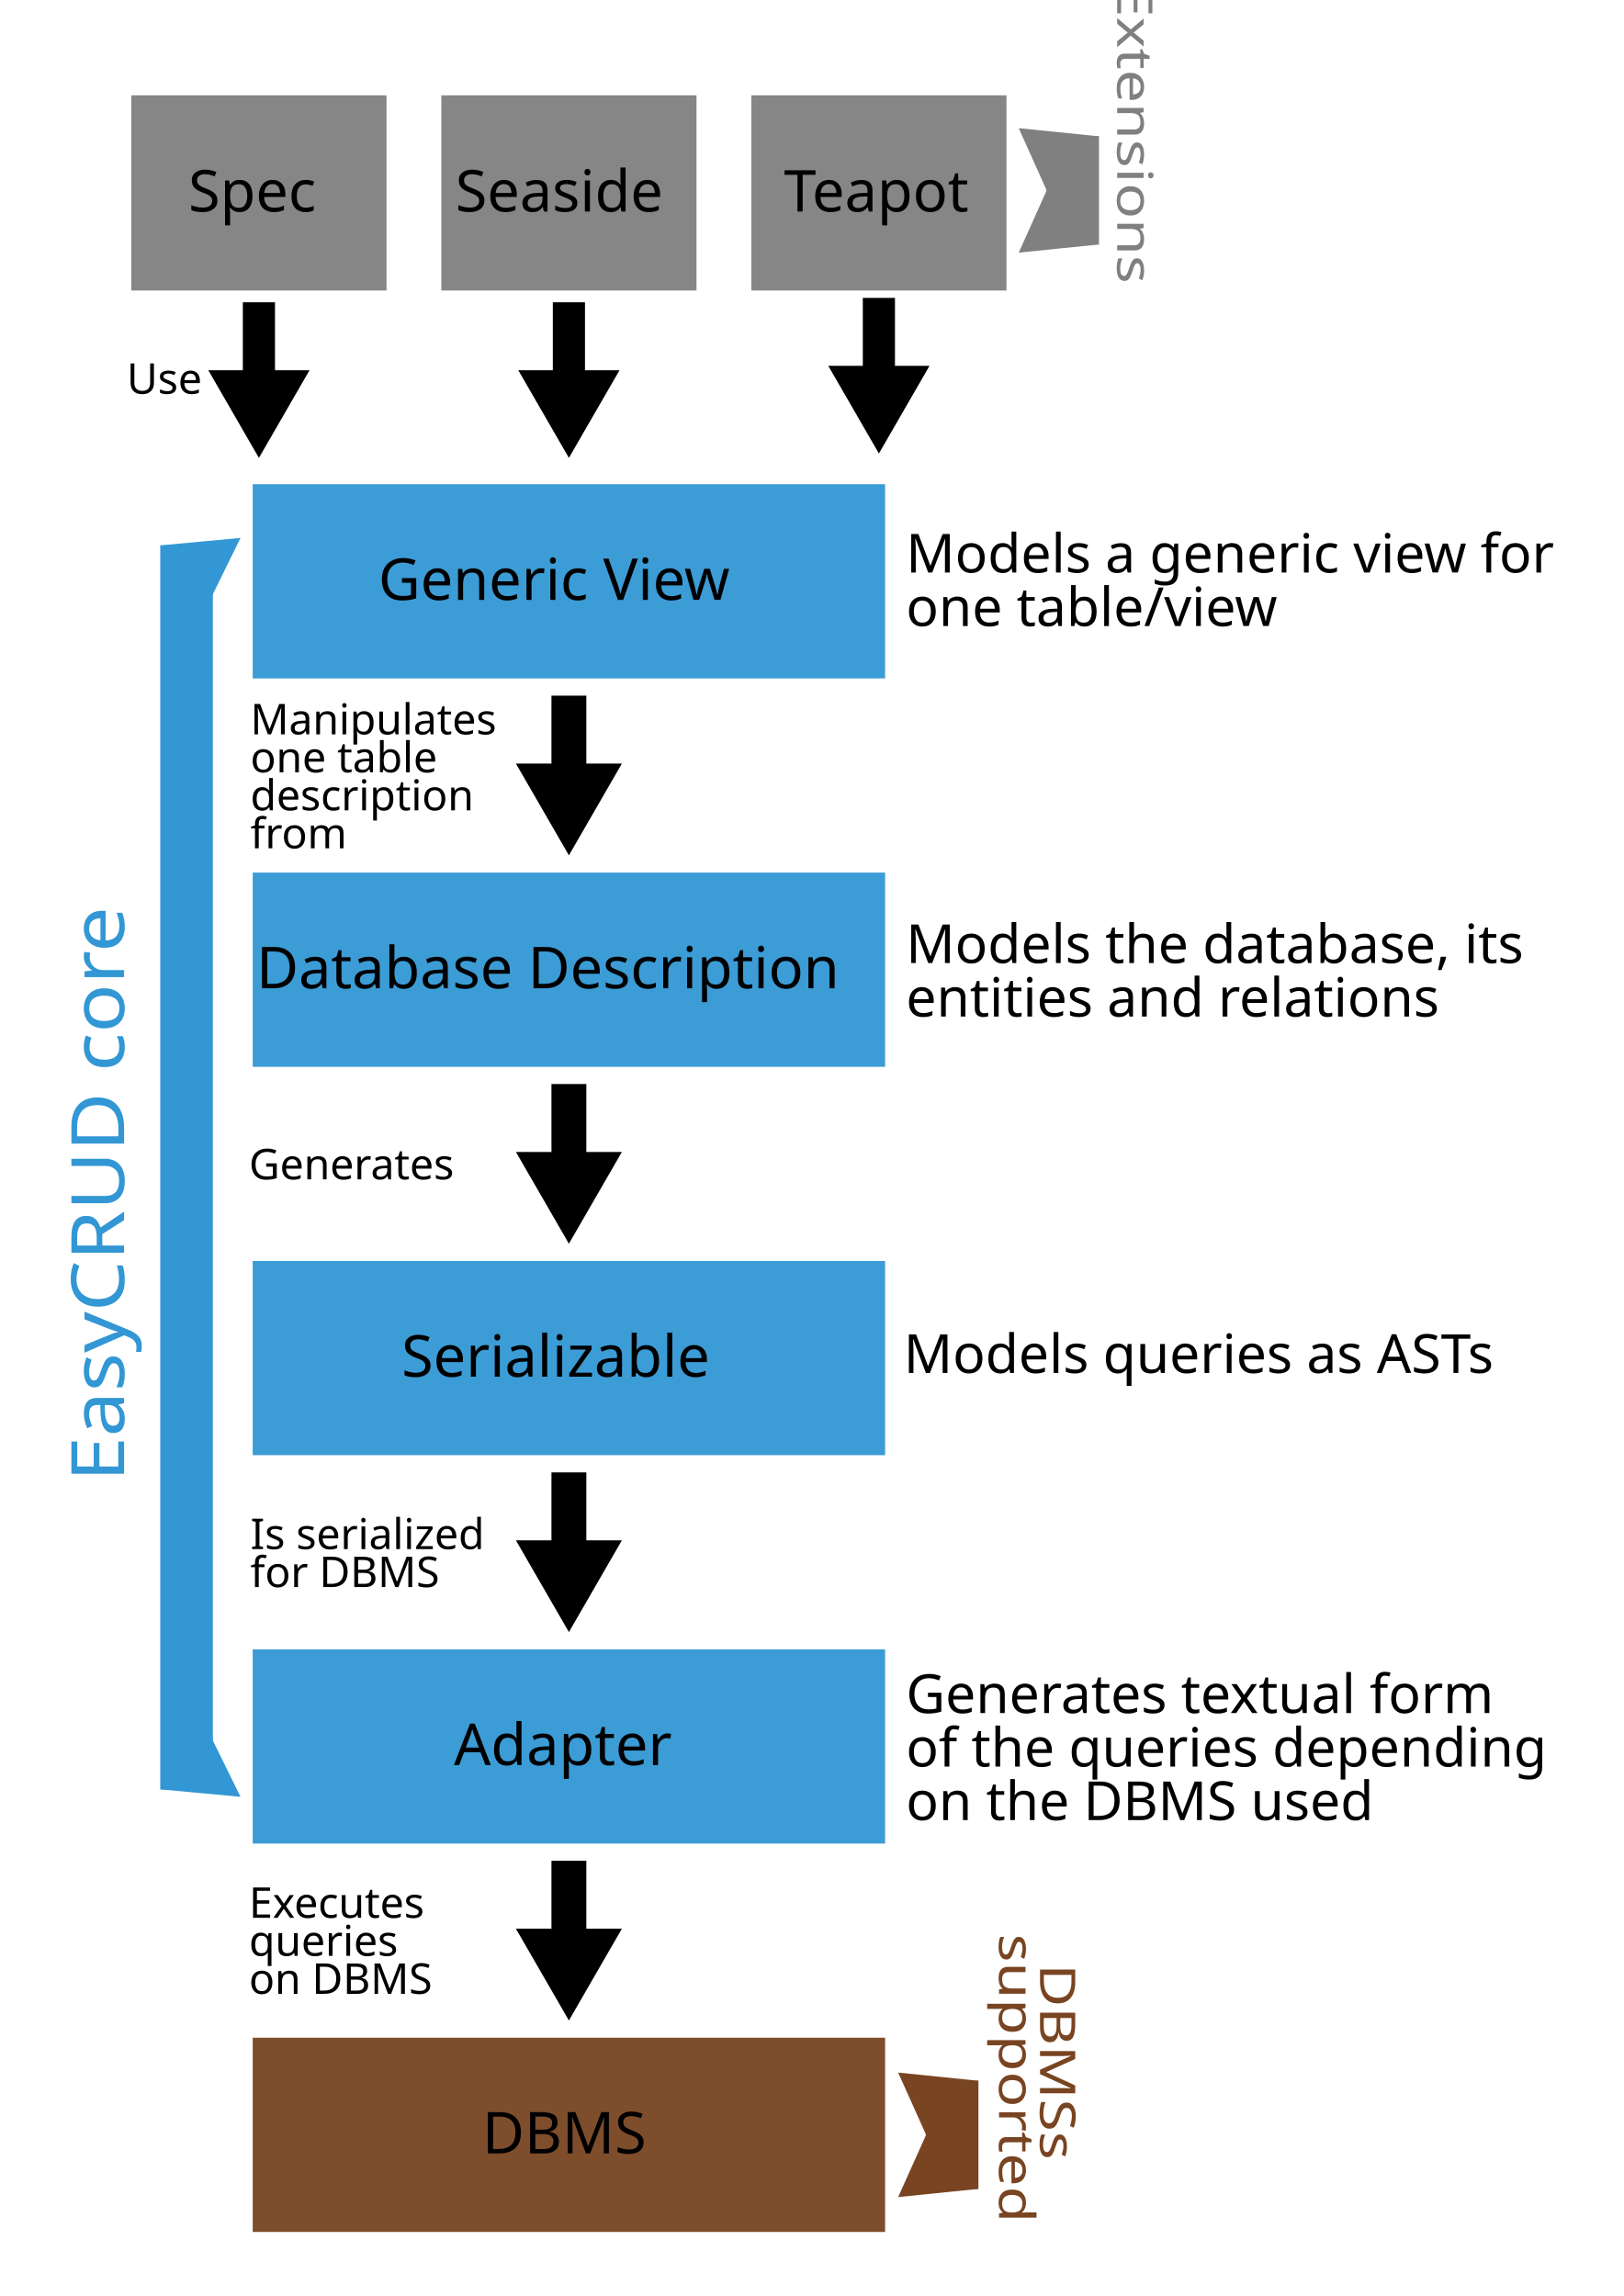
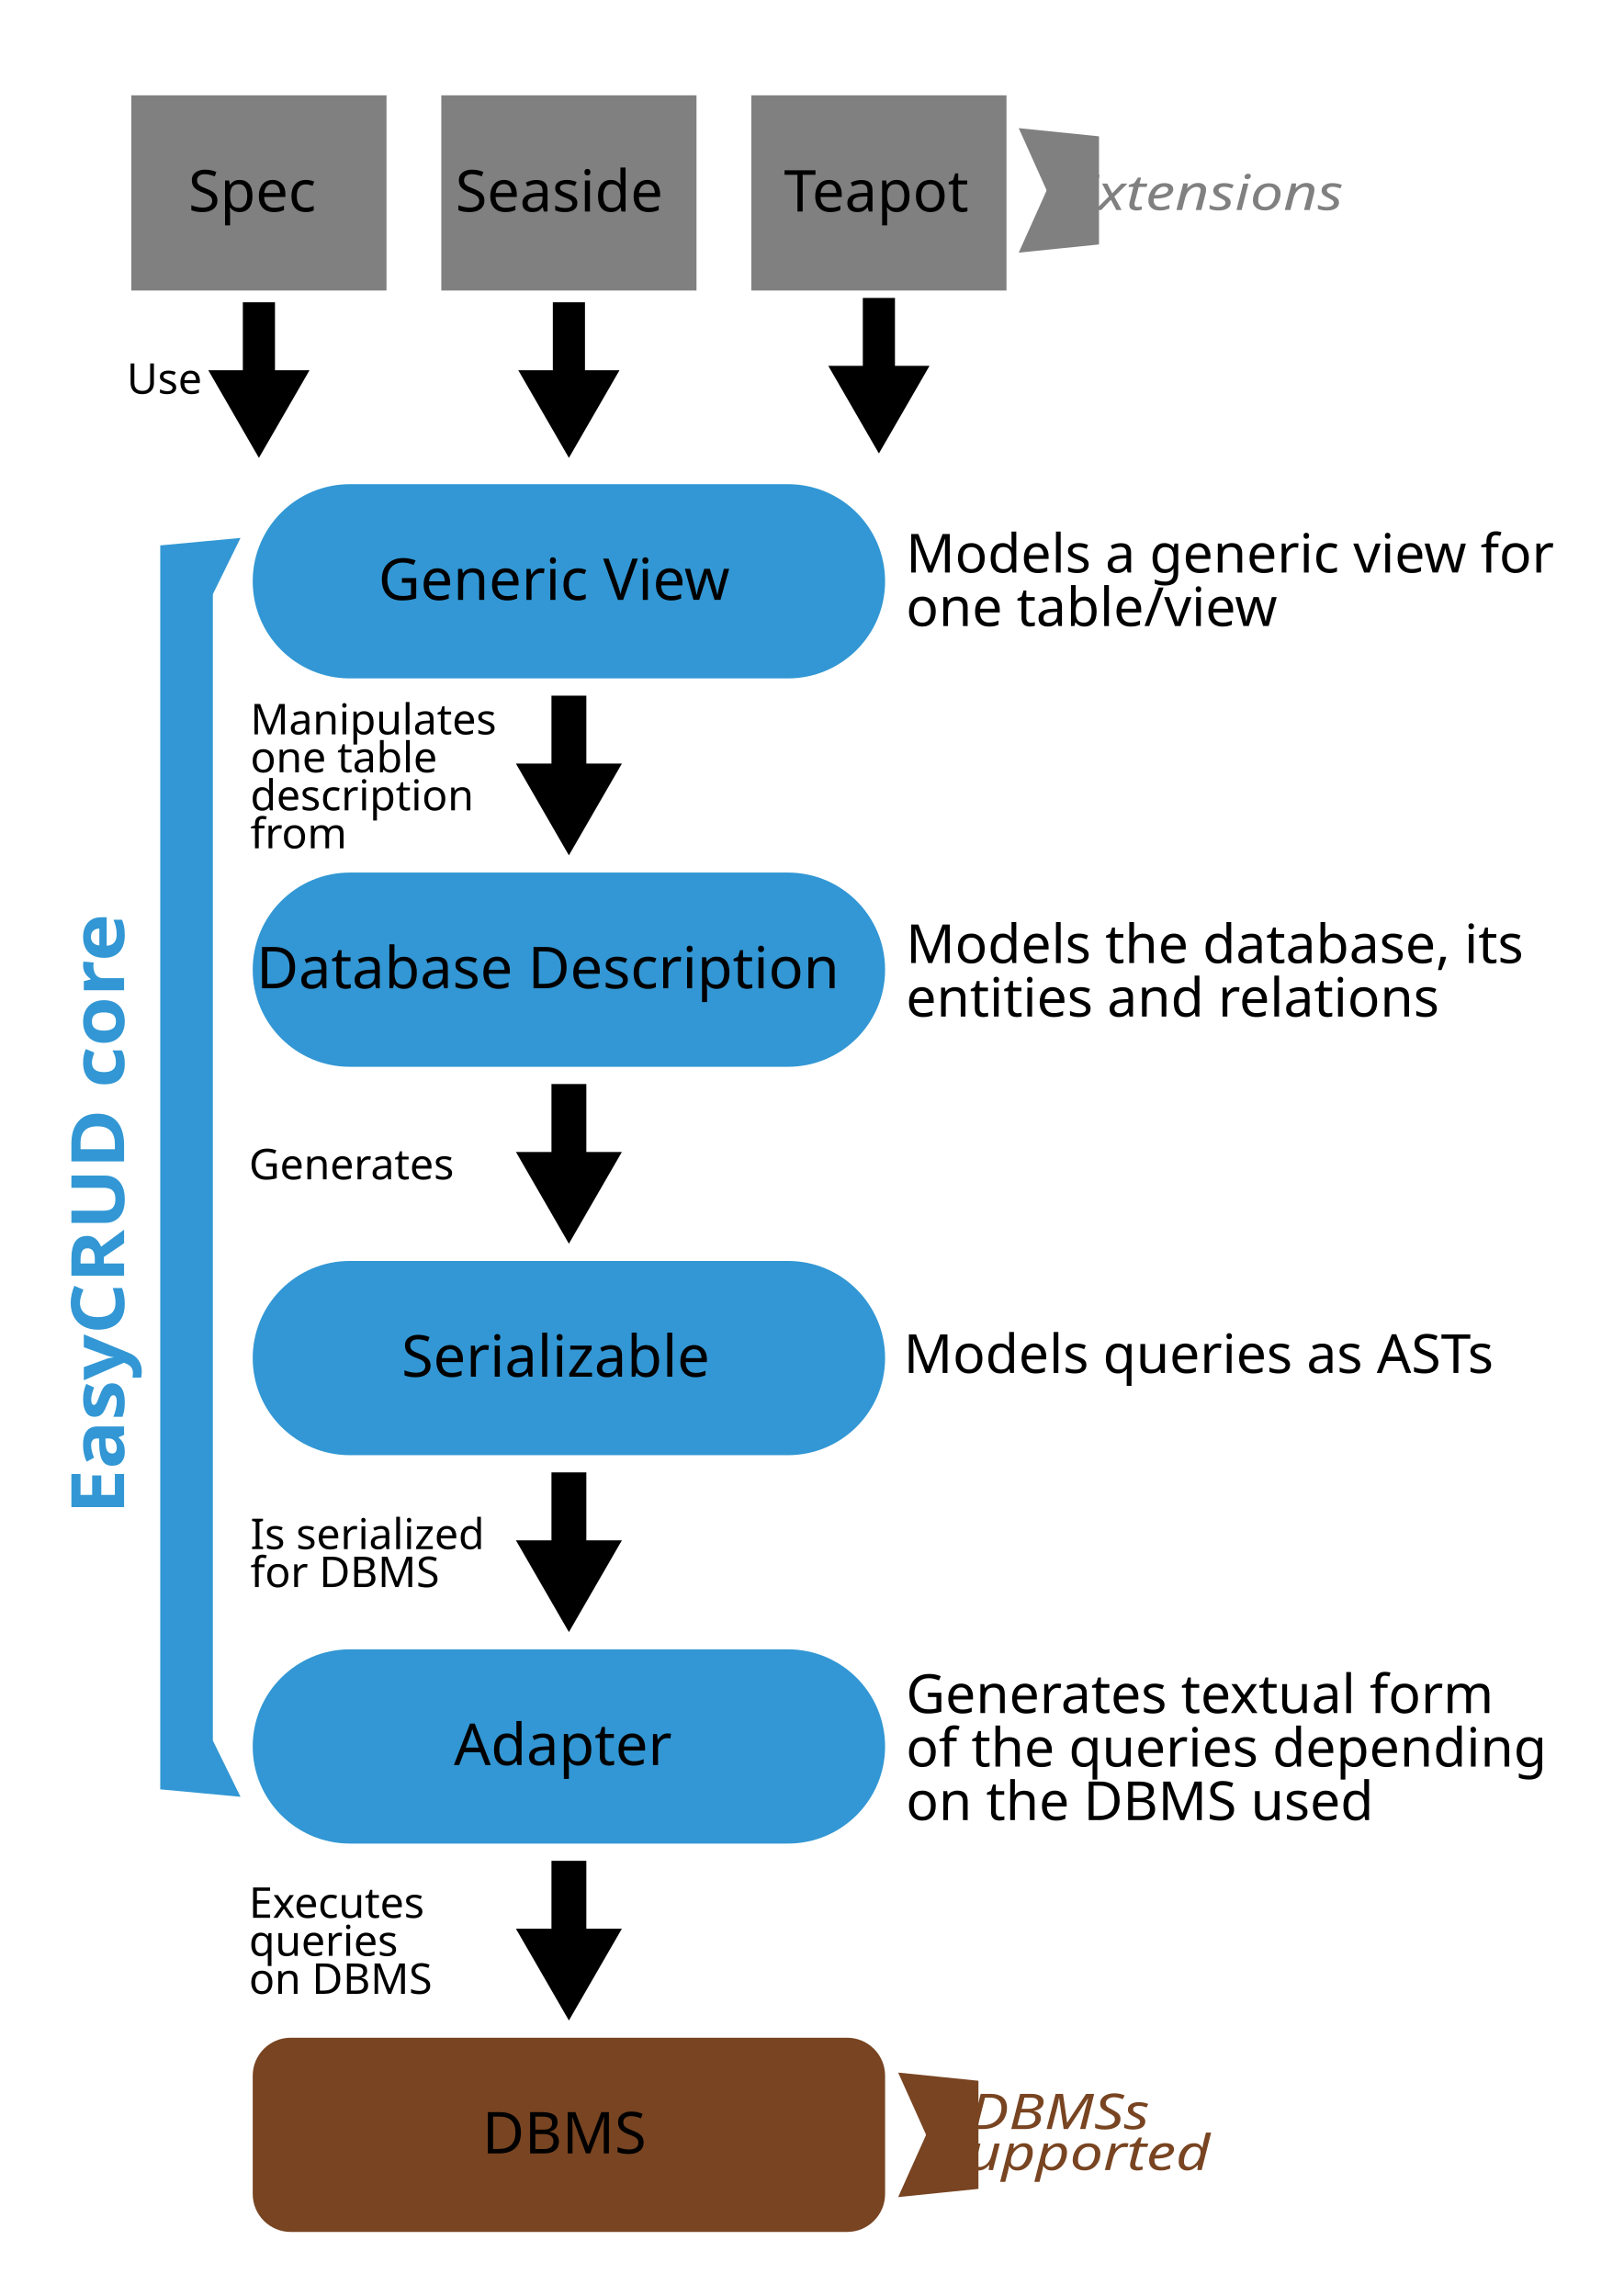
<svg xmlns="http://www.w3.org/2000/svg" width="297mm" height="420mm" viewBox="0 0 297 420" version="1.1" id="svg8">
  <defs id="defs2" />
  <g id="layer1" transform="translate(0,123)">
    <g id="g4517" transform="translate(-0.9500216)" style="stroke:none">
-       <rect y="249.753" x="47.17" height="35.53" width="115.661" id="rect4504" style="opacity:0.95;fill:#784421;fill-opacity:1;stroke:none;stroke-width:0.5;stroke-linejoin:miter;stroke-miterlimit:4;stroke-dasharray:none;stroke-dashoffset:0;stroke-opacity:0.996" />
+       <rect y="249.753" x="47.17" height="35.53" width="115.661" id="rect4504" style="opacity:1;fill:#784421;fill-opacity:1;stroke:none;stroke-width:0.5;stroke-linejoin:miter;stroke-miterlimit:4;stroke-dasharray:none;stroke-dashoffset:0;stroke-opacity:0.996" ry="6.949" />
      <text id="text4508" y="270.92" x="89.148" style="font-style:normal;font-weight:normal;font-size:10.583px;line-height:6.615px;font-family:Sans;letter-spacing:0px;word-spacing:0px;fill:#000000;fill-opacity:1;stroke:none;stroke-width:0.265px;stroke-linecap:butt;stroke-linejoin:miter;stroke-opacity:1" xml:space="preserve">
        <tspan style="stroke:none;stroke-width:0.265px" y="270.92" x="89.148" id="tspan4506">DBMS</tspan>
      </text>
    </g>
    <g id="g1136">
      <g style="fill:#784421;fill-opacity:1" transform="matrix(-1,0,0,1,190.7127,62.72587)" id="g1122">
-         <rect style="opacity:1;fill:#784421;fill-opacity:1;stroke:none;stroke-width:0.141;stroke-linejoin:miter;stroke-miterlimit:4;stroke-dasharray:none;stroke-dashoffset:0;stroke-opacity:0" id="rect1116" width="9.622" height="19.778" x="11.76" y="194.903" />
-         <path d="m 20.399,206.869 -4.319,-5.983 -4.319,-5.983 7.341,-0.749 7.341,-0.749 -3.022,6.732 z" id="path1118" style="opacity:1;fill:#784421;fill-opacity:1;stroke:none;stroke-width:0.647;stroke-linejoin:miter;stroke-miterlimit:4;stroke-dasharray:none;stroke-dashoffset:0;stroke-opacity:0" />
-         <path transform="scale(1,-1)" style="opacity:1;fill:#784421;fill-opacity:1;stroke:none;stroke-width:0.647;stroke-linejoin:miter;stroke-miterlimit:4;stroke-dasharray:none;stroke-dashoffset:0;stroke-opacity:0" id="path1120" d="m 20.399,-202.715 -4.319,-5.983 -4.319,-5.983 7.341,-0.749 7.341,-0.749 -3.022,6.732 z" />
+         <path style="opacity:1;fill:#784421;fill-opacity:1;stroke:none;stroke-width:0.532;stroke-linejoin:miter;stroke-miterlimit:4;stroke-dasharray:none;stroke-dashoffset:0;stroke-opacity:0" d="m 620.863,1432.936 11.422,25.443 7.707,17.17 v 0.848 l -7.707,17.17 -11.422,25.445 27.748,-2.832 27.746,-2.83 v -74.752 l -27.746,-2.832 z" transform="matrix(-0.2645833,0,0,0.2645833,190.7127,-185.7259)" id="rect1116" />
      </g>
-       <text transform="matrix(0,1.094681,-0.9135084,0,0,0)" id="text1140" y="-208.225" x="244.561" style="font-style:normal;font-weight:normal;font-size:10.583px;line-height:6.615px;font-family:Sans;letter-spacing:0px;word-spacing:0px;fill:#784421;fill-opacity:1;stroke:none;stroke-width:0.265px;stroke-linecap:butt;stroke-linejoin:miter;stroke-opacity:0.996" xml:space="preserve">
-         <tspan style="font-size:9.878px;line-height:8.202px;text-align:center;text-anchor:middle;fill:#784421;fill-opacity:1;stroke:none;stroke-width:0.265px;stroke-opacity:0.996" y="-208.225" x="244.561" id="tspan1146">DBMSs</tspan>
-         <tspan style="font-size:9.878px;line-height:8.202px;text-align:center;text-anchor:middle;fill:#784421;fill-opacity:1;stroke:none;stroke-width:0.265px;stroke-opacity:0.996" y="-200.022" x="244.561" id="tspan1150">supported</tspan>
+       <text transform="scale(1.094681,0.9135084)" id="text1140" y="291.693" x="189.384" style="font-style:normal;font-weight:normal;font-size:10.583px;line-height:6.615px;font-family:Sans;letter-spacing:0px;word-spacing:0px;fill:#784421;fill-opacity:1;stroke:none;stroke-width:0.265px;stroke-linecap:butt;stroke-linejoin:miter;stroke-opacity:0.996" xml:space="preserve">
+         <tspan style="font-style:italic;font-variant:normal;font-weight:normal;font-stretch:normal;font-size:9.878px;line-height:8.202px;font-family:Sans;-inkscape-font-specification:'Sans Italic';text-align:center;text-anchor:middle;fill:#784421;fill-opacity:1;stroke:none;stroke-width:0.265px;stroke-opacity:0.996" y="291.693" x="189.384" id="tspan1146">DBMSs</tspan>
+         <tspan style="font-style:italic;font-variant:normal;font-weight:normal;font-stretch:normal;font-size:9.878px;line-height:8.202px;font-family:Sans;-inkscape-font-specification:'Sans Italic';text-align:center;text-anchor:middle;fill:#784421;fill-opacity:1;stroke:none;stroke-width:0.265px;stroke-opacity:0.996" y="299.895" x="189.384" id="tspan1150">supported</tspan>
      </text>
    </g>
    <g id="g1093">
      <g id="g951">
        <g id="g4619" style="fill:#000000" transform="translate(-44.45002,-0.2502391)">
-           <rect y="217.888" x="145.56" height="20.847" width="5.88" id="rect4616" style="opacity:1;fill:#000000;fill-opacity:1;stroke:#000000;stroke-width:0.5;stroke-linejoin:miter;stroke-miterlimit:4;stroke-dasharray:none;stroke-dashoffset:0;stroke-opacity:0.996" />
-           <path style="opacity:1;fill:#000000;fill-opacity:1;stroke:#000000;stroke-width:0.5;stroke-linejoin:miter;stroke-miterlimit:4;stroke-dasharray:none;stroke-dashoffset:0;stroke-opacity:0.996" id="path4621" d="m 148.5,246.352 -4.629,-8.018 -4.629,-8.018 9.258,0 9.258,0 -4.629,8.018 z" />
+           <path style="opacity:1;fill:#000000;fill-opacity:1;stroke:#000000;stroke-width:1.89;stroke-linejoin:miter;stroke-miterlimit:4;stroke-dasharray:none;stroke-dashoffset:0;stroke-opacity:0.996" d="m 382.148,1287.451 v 46.971 h -23.881 l 17.496,30.305 17.496,30.305 17.496,-30.305 17.496,-30.305 h -23.881 v -46.971 z" transform="matrix(0.2645833,0,0,0.2645833,44.45002,-122.7498)" id="rect4616" />
        </g>
        <text id="text4695" y="227.818" x="45.541" style="font-style:normal;font-weight:normal;font-size:10.583px;line-height:6.615px;font-family:Sans;letter-spacing:0px;word-spacing:0px;fill:#000000;fill-opacity:1;stroke:none;stroke-width:0.265px;stroke-linecap:butt;stroke-linejoin:miter;stroke-opacity:1" xml:space="preserve">
          <tspan style="font-size:7.761px;line-height:5.821px;stroke-width:0.265px" y="227.818" x="45.541" id="tspan4689">Executes</tspan>
          <tspan id="tspan4691" style="font-size:7.761px;line-height:5.821px;stroke-width:0.265px" y="234.769" x="45.541">queries</tspan>
          <tspan id="tspan4693" style="font-size:7.761px;line-height:5.821px;stroke-width:0.265px" y="241.72" x="45.541">on DBMS</tspan>
        </text>
        <g style="stroke:none" id="g4525" transform="translate(-0.9500216,-71.04555)">
-           <rect style="opacity:0.95;fill:#3297d4;fill-opacity:1;stroke:none;stroke-width:0.5;stroke-linejoin:miter;stroke-miterlimit:4;stroke-dasharray:none;stroke-dashoffset:0;stroke-opacity:0.996" id="rect4523" width="115.661" height="35.53" x="47.17" y="249.753" />
+           <rect style="opacity:1;fill:#3297d4;fill-opacity:1;stroke:none;stroke-width:0.5;stroke-linejoin:miter;stroke-miterlimit:4;stroke-dasharray:none;stroke-dashoffset:0;stroke-opacity:0.996" id="rect4523" width="115.661" height="35.53" x="47.17" y="249.753" ry="17.765" />
          <text xml:space="preserve" style="font-style:normal;font-weight:normal;font-size:10.583px;line-height:6.615px;font-family:Sans;letter-spacing:0px;word-spacing:0px;fill:#000000;fill-opacity:1;stroke:none;stroke-width:0.265px;stroke-linecap:butt;stroke-linejoin:miter;stroke-opacity:1" x="83.963" y="270.92" id="text4521">
            <tspan id="tspan4519" x="83.963" y="270.92" style="stroke:none;stroke-width:0.265px">Adapter</tspan>
          </text>
        </g>
        <text xml:space="preserve" style="font-style:normal;font-weight:normal;font-size:10.583px;line-height:6.615px;font-family:Sans;letter-spacing:0px;word-spacing:0px;fill:#000000;fill-opacity:1;stroke:none;stroke-width:0.265px;stroke-linecap:butt;stroke-linejoin:miter;stroke-opacity:1" x="165.707" y="190.365" id="text893">
          <tspan x="165.707" y="190.365" style="font-size:9.878px;line-height:9.79px;stroke-width:0.265px" id="tspan899">Generates textual form</tspan>
          <tspan x="165.707" y="200.155" style="font-size:9.878px;line-height:9.79px;stroke-width:0.265px" id="tspan903">of the queries depending</tspan>
          <tspan x="165.707" y="209.944" style="font-size:9.878px;line-height:9.79px;stroke-width:0.265px" id="tspan905">on the DBMS used</tspan>
        </text>
      </g>
      <g id="g965">
        <g style="fill:#000000" id="g4634" transform="translate(-44.45002,-71.29578)">
-           <rect style="opacity:1;fill:#000000;fill-opacity:1;stroke:#000000;stroke-width:0.5;stroke-linejoin:miter;stroke-miterlimit:4;stroke-dasharray:none;stroke-dashoffset:0;stroke-opacity:0.996" id="rect4630" width="5.88" height="20.847" x="145.56" y="217.888" />
-           <path d="m 148.5,246.352 -4.629,-8.018 -4.629,-8.018 9.258,0 9.258,0 -4.629,8.018 z" id="path4632" style="opacity:1;fill:#000000;fill-opacity:1;stroke:#000000;stroke-width:0.5;stroke-linejoin:miter;stroke-miterlimit:4;stroke-dasharray:none;stroke-dashoffset:0;stroke-opacity:0.996" />
+           <path style="opacity:1;fill:#000000;fill-opacity:1;stroke:#000000;stroke-width:1.89;stroke-linejoin:miter;stroke-miterlimit:4;stroke-dasharray:none;stroke-dashoffset:0;stroke-opacity:0.996" d="m 382.148,1018.932 v 46.973 h -23.881 l 17.496,30.305 17.496,30.305 17.496,-30.305 17.496,-30.305 h -23.881 v -46.973 z" transform="matrix(0.2645833,0,0,0.2645833,44.45002,-51.70422)" id="rect4630" />
        </g>
        <text xml:space="preserve" style="font-style:normal;font-weight:normal;font-size:10.583px;line-height:6.615px;font-family:Sans;letter-spacing:0px;word-spacing:0px;fill:#000000;fill-opacity:1;stroke:none;stroke-width:0.265px;stroke-linecap:butt;stroke-linejoin:miter;stroke-opacity:1" x="45.792" y="160.368" id="text4679">
          <tspan x="45.792" y="160.368" style="font-size:7.761px;line-height:5.821px;stroke-width:0.265px" id="tspan4683">Is serialized</tspan>
          <tspan x="45.792" y="167.318" style="font-size:7.761px;line-height:5.821px;stroke-width:0.265px" id="tspan4718">for DBMS</tspan>
        </text>
        <g style="stroke:none" transform="translate(-0.9500216,-142.0911)" id="g4533">
-           <rect y="249.753" x="47.17" height="35.53" width="115.661" id="rect4531" style="opacity:0.95;fill:#3297d4;fill-opacity:1;stroke:none;stroke-width:0.5;stroke-linejoin:miter;stroke-miterlimit:4;stroke-dasharray:none;stroke-dashoffset:0;stroke-opacity:0.996" />
+           <rect y="249.753" x="47.17" height="35.53" width="115.661" id="rect4531" style="opacity:1;fill:#3297d4;fill-opacity:1;stroke:none;stroke-width:0.5;stroke-linejoin:miter;stroke-miterlimit:4;stroke-dasharray:none;stroke-dashoffset:0;stroke-opacity:0.996" ry="17.765" />
          <text id="text4529" y="270.92" x="74.382" style="font-style:normal;font-weight:normal;font-size:10.583px;line-height:6.615px;font-family:Sans;letter-spacing:0px;word-spacing:0px;fill:#000000;fill-opacity:1;stroke:none;stroke-width:0.265px;stroke-linecap:butt;stroke-linejoin:miter;stroke-opacity:1" xml:space="preserve">
            <tspan style="stroke:none;stroke-width:0.265px" y="270.92" x="74.382" id="tspan4527">Serializable</tspan>
          </text>
        </g>
        <text id="text913" y="128.152" x="165.283" style="font-style:normal;font-weight:normal;font-size:10.583px;line-height:6.615px;font-family:Sans;letter-spacing:0px;word-spacing:0px;fill:#000000;fill-opacity:1;stroke:none;stroke-width:0.265px;stroke-linecap:butt;stroke-linejoin:miter;stroke-opacity:1" xml:space="preserve">
          <tspan id="tspan911" style="font-size:9.878px;line-height:9.79px;stroke-width:0.265px" y="128.152" x="165.283">Models queries as ASTs</tspan>
        </text>
      </g>
      <g id="g979">
        <g transform="translate(-44.45002,-142.3413)" id="g4640" style="fill:#000000">
-           <rect y="217.888" x="145.56" height="20.847" width="5.88" id="rect4636" style="opacity:1;fill:#000000;fill-opacity:1;stroke:#000000;stroke-width:0.5;stroke-linejoin:miter;stroke-miterlimit:4;stroke-dasharray:none;stroke-dashoffset:0;stroke-opacity:0.996" />
-           <path style="opacity:1;fill:#000000;fill-opacity:1;stroke:#000000;stroke-width:0.5;stroke-linejoin:miter;stroke-miterlimit:4;stroke-dasharray:none;stroke-dashoffset:0;stroke-opacity:0.996" id="path4638" d="m 148.5,246.352 -4.629,-8.018 -4.629,-8.018 9.258,0 9.258,0 -4.629,8.018 z" />
+           <path style="opacity:1;fill:#000000;fill-opacity:1;stroke:#000000;stroke-width:1.89;stroke-linejoin:miter;stroke-miterlimit:4;stroke-dasharray:none;stroke-dashoffset:0;stroke-opacity:0.996" d="m 382.148,750.414 v 46.971 h -23.881 l 17.496,30.305 17.496,30.305 17.496,-30.305 17.496,-30.305 h -23.881 v -46.971 z" transform="matrix(0.2645833,0,0,0.2645833,44.45002,19.34134)" id="rect4636" />
        </g>
        <text id="text4724" y="92.729" x="45.534" style="font-style:normal;font-weight:normal;font-size:10.583px;line-height:6.615px;font-family:Sans;letter-spacing:0px;word-spacing:0px;fill:#000000;fill-opacity:1;stroke:none;stroke-width:0.265px;stroke-linecap:butt;stroke-linejoin:miter;stroke-opacity:1" xml:space="preserve">
          <tspan id="tspan4722" style="font-size:7.761px;line-height:5.821px;stroke-width:0.265px" y="92.729" x="45.534">Generates</tspan>
        </text>
        <g style="stroke:none" id="g4541" transform="translate(-0.7648566,-213.5146)">
-           <rect style="opacity:0.95;fill:#3297d4;fill-opacity:1;stroke:none;stroke-width:0.5;stroke-linejoin:miter;stroke-miterlimit:4;stroke-dasharray:none;stroke-dashoffset:0;stroke-opacity:0.996" id="rect4539" width="115.661" height="35.53" x="46.984" y="250.131" />
+           <rect style="opacity:1;fill:#3297d4;fill-opacity:1;stroke:none;stroke-width:0.5;stroke-linejoin:miter;stroke-miterlimit:4;stroke-dasharray:none;stroke-dashoffset:0;stroke-opacity:0.996" id="rect4539" width="115.661" height="35.53" x="46.984" y="250.131" ry="17.765" />
          <text xml:space="preserve" style="font-style:normal;font-weight:normal;font-size:10.583px;line-height:6.615px;font-family:Sans;letter-spacing:0px;word-spacing:0px;fill:#000000;fill-opacity:1;stroke:none;stroke-width:0.265px;stroke-linecap:butt;stroke-linejoin:miter;stroke-opacity:1" x="47.658" y="271.298" id="text4537">
            <tspan id="tspan4535" x="47.658" y="271.298" style="stroke:none;stroke-width:0.265px">Database Description</tspan>
          </text>
        </g>
        <text xml:space="preserve" style="font-style:normal;font-weight:normal;font-size:10.583px;line-height:6.615px;font-family:Sans;letter-spacing:0px;word-spacing:0px;fill:#000000;fill-opacity:1;stroke:none;stroke-width:0.265px;stroke-linecap:butt;stroke-linejoin:miter;stroke-opacity:1" x="165.707" y="53.169" id="text922">
          <tspan x="165.707" y="53.169" style="font-size:9.878px;line-height:9.79px;stroke-width:0.265px" id="tspan920">Models the database, its</tspan>
          <tspan x="165.707" y="62.958" style="font-size:9.878px;line-height:9.79px;stroke-width:0.265px" id="tspan924">entities and relations</tspan>
        </text>
      </g>
      <g id="g996">
        <g style="fill:#000000" id="g4646" transform="translate(-44.45002,-213.3869)">
-           <rect style="opacity:1;fill:#000000;fill-opacity:1;stroke:#000000;stroke-width:0.5;stroke-linejoin:miter;stroke-miterlimit:4;stroke-dasharray:none;stroke-dashoffset:0;stroke-opacity:0.996" id="rect4642" width="5.88" height="20.847" x="145.56" y="217.888" />
-           <path d="m 148.5,246.352 -4.629,-8.018 -4.629,-8.018 9.258,0 9.258,0 -4.629,8.018 z" id="path4644" style="opacity:1;fill:#000000;fill-opacity:1;stroke:#000000;stroke-width:0.5;stroke-linejoin:miter;stroke-miterlimit:4;stroke-dasharray:none;stroke-dashoffset:0;stroke-opacity:0.996" />
+           <path style="opacity:1;fill:#000000;fill-opacity:1;stroke:#000000;stroke-width:1.89;stroke-linejoin:miter;stroke-miterlimit:4;stroke-dasharray:none;stroke-dashoffset:0;stroke-opacity:0.996" d="m 382.148,481.895 v 46.973 h -23.881 l 17.496,30.305 17.496,30.305 17.496,-30.305 17.496,-30.305 h -23.881 v -46.973 z" transform="matrix(0.2645833,0,0,0.2645833,44.45002,90.38688)" id="rect4642" />
        </g>
        <text xml:space="preserve" style="font-style:normal;font-weight:normal;font-size:10.583px;line-height:6.615px;font-family:Sans;letter-spacing:0px;word-spacing:0px;fill:#000000;fill-opacity:1;stroke:none;stroke-width:0.265px;stroke-linecap:butt;stroke-linejoin:miter;stroke-opacity:1" x="45.792" y="11.326" id="text4730">
          <tspan x="45.792" y="11.326" style="font-size:7.761px;line-height:5.821px;stroke-width:0.265px" id="tspan4728">Manipulates</tspan>
          <tspan x="45.792" y="18.276" style="font-size:7.761px;line-height:5.821px;stroke-width:0.265px" id="tspan4732">one table</tspan>
          <tspan x="45.792" y="25.227" style="font-size:7.761px;line-height:5.821px;stroke-width:0.265px" id="tspan4734">description</tspan>
          <tspan x="45.792" y="32.178" style="font-size:7.761px;line-height:5.821px;stroke-width:0.265px" id="tspan4736">from</tspan>
        </text>
        <g style="stroke:none" transform="translate(-0.7648566,-284.5602)" id="g4557">
-           <rect y="250.131" x="46.984" height="35.53" width="115.661" id="rect4555" style="opacity:0.95;fill:#3297d4;fill-opacity:1;stroke:none;stroke-width:0.5;stroke-linejoin:miter;stroke-miterlimit:4;stroke-dasharray:none;stroke-dashoffset:0;stroke-opacity:0.996" />
+           <rect y="250.131" x="46.984" height="35.53" width="115.661" id="rect4555" style="opacity:1;fill:#3297d4;fill-opacity:1;stroke:none;stroke-width:0.5;stroke-linejoin:miter;stroke-miterlimit:4;stroke-dasharray:none;stroke-dashoffset:0;stroke-opacity:0.996" ry="17.765" />
          <text id="text4553" y="271.298" x="69.964" style="font-style:normal;font-weight:normal;font-size:10.583px;line-height:6.615px;font-family:Sans;letter-spacing:0px;word-spacing:0px;fill:#000000;fill-opacity:1;stroke:none;stroke-width:0.265px;stroke-linecap:butt;stroke-linejoin:miter;stroke-opacity:1" xml:space="preserve">
            <tspan style="stroke:none;stroke-width:0.265px" y="271.298" x="69.964" id="tspan4551">Generic View</tspan>
          </text>
        </g>
        <text id="text930" y="-18.265" x="165.707" style="font-style:normal;font-weight:normal;font-size:10.583px;line-height:6.615px;font-family:Sans;letter-spacing:0px;word-spacing:0px;fill:#000000;fill-opacity:1;stroke:none;stroke-width:0.265px;stroke-linecap:butt;stroke-linejoin:miter;stroke-opacity:1" xml:space="preserve">
          <tspan id="tspan928" style="font-size:9.878px;line-height:9.79px;stroke-width:0.265px" y="-18.265" x="165.707">Models a generic view for</tspan>
          <tspan style="font-size:9.878px;line-height:9.79px;stroke-width:0.265px" y="-8.475" x="165.707" id="tspan934">one table/view</tspan>
        </text>
      </g>
    </g>
    <g id="g1098" transform="matrix(1,0,0,0.9135084,17.54846,8.206182)">
      <g id="g1114">
-         <rect style="opacity:1;fill:#3297d4;fill-opacity:1;stroke:none;stroke-width:0.5;stroke-linejoin:miter;stroke-miterlimit:4;stroke-dasharray:none;stroke-dashoffset:0;stroke-opacity:0" id="rect1095" width="9.622" height="249.095" x="11.76" y="-34.414" />
-         <path d="m 20.399,-22.448 -4.319,-5.983 -4.319,-5.983 7.341,-0.749 7.341,-0.749 -3.022,6.732 z" id="path1100" style="opacity:1;fill:#3297d4;fill-opacity:1;stroke:none;stroke-width:0.647;stroke-linejoin:miter;stroke-miterlimit:4;stroke-dasharray:none;stroke-dashoffset:0;stroke-opacity:0" />
-         <path transform="scale(1,-1)" style="opacity:1;fill:#3297d4;fill-opacity:1;stroke:none;stroke-width:0.647;stroke-linejoin:miter;stroke-miterlimit:4;stroke-dasharray:none;stroke-dashoffset:0;stroke-opacity:0" id="path1103" d="m 20.399,-202.715 -4.319,-5.983 -4.319,-5.983 7.341,-0.749 7.341,-0.749 -3.022,6.732 z" />
+         <path style="opacity:1;fill:#3297d4;fill-opacity:1;stroke:none;stroke-width:1.806;stroke-linejoin:miter;stroke-miterlimit:4;stroke-dasharray:none;stroke-dashoffset:0;stroke-opacity:0" d="m 166.264,371.904 -27.746,2.588 -27.746,2.586 v 860.033 l 27.746,2.586 27.746,2.586 -11.42,-23.242 -7.707,-15.684 V 410.832 l 7.707,-15.684 z" transform="matrix(0.2645833,0,0,0.2896343,-17.54846,-143.6289)" id="rect1095" />
      </g>
-       <text xml:space="preserve" style="font-style:normal;font-weight:normal;font-size:10.583px;line-height:6.615px;font-family:Sans;letter-spacing:0px;word-spacing:0px;fill:#3297d4;fill-opacity:1;stroke:none;stroke-width:0.265px;stroke-linecap:butt;stroke-linejoin:miter;stroke-opacity:0.996" x="-139.822" y="5.634" id="text1107" transform="matrix(0,-1.094681,0.9135084,0,0,0)">
-         <tspan id="tspan1105" x="-139.822" y="5.634" style="font-size:14.764px;fill:#3297d4;fill-opacity:1;stroke:none;stroke-width:0.265px;stroke-opacity:0.996">EasyCRUD core</tspan>
+       <text xml:space="preserve" style="font-style:normal;font-weight:normal;font-size:10.583px;line-height:6.615px;font-family:Sans;letter-spacing:0px;word-spacing:0px;fill:#3297d4;fill-opacity:1;stroke:none;stroke-width:0.265px;stroke-linecap:butt;stroke-linejoin:miter;stroke-opacity:0.996" x="-145.813" y="5.634" id="text1107" transform="matrix(0,-1.094681,0.9135084,0,0,0)">
+         <tspan id="tspan1105" x="-145.813" y="5.634" style="font-style:normal;font-variant:normal;font-weight:bold;font-stretch:normal;font-size:14.764px;font-family:Sans;-inkscape-font-specification:'Sans Bold';fill:#3297d4;fill-opacity:1;stroke:none;stroke-width:0.265px;stroke-opacity:0.996">EasyCRUD core</tspan>
      </text>
    </g>
    <g id="g1023" style="fill:#808080">
      <g transform="translate(-22.87646,-105.7247)" id="g4595" style="fill:#808080;stroke:none">
        <g id="g4565" transform="translate(0,-249.881)" style="fill:#808080;stroke:none">
-           <rect style="opacity:0.95;fill:#808080;fill-opacity:1;stroke:none;stroke-width:0.318;stroke-linejoin:miter;stroke-miterlimit:4;stroke-dasharray:none;stroke-dashoffset:0;stroke-opacity:0.996" id="rect4563" width="46.673" height="35.711" x="46.894" y="250.04" />
+           <rect style="opacity:1;fill:#808080;fill-opacity:1;stroke:none;stroke-width:0.318;stroke-linejoin:miter;stroke-miterlimit:4;stroke-dasharray:none;stroke-dashoffset:0;stroke-opacity:0.996" id="rect4563" width="46.673" height="35.711" x="46.894" y="250.04" />
          <text xml:space="preserve" style="font-style:normal;font-weight:normal;font-size:10.583px;line-height:6.615px;font-family:Sans;letter-spacing:0px;word-spacing:0px;fill:#000000;fill-opacity:1;stroke:none;stroke-width:0.265px;stroke-linecap:butt;stroke-linejoin:miter;stroke-opacity:1" x="57.326" y="271.298" id="text4561">
            <tspan id="tspan4559" x="57.326" y="271.298" style="fill:#000000;stroke:none;stroke-width:0.265px">Spec</tspan>
          </text>
        </g>
        <g transform="translate(54.47606,-249.881)" id="g4573" style="fill:#808080;stroke:none">
-           <rect y="250.04" x="49.114" height="35.711" width="46.673" id="rect4571" style="opacity:0.95;fill:#808080;fill-opacity:1;stroke:none;stroke-width:0.318;stroke-linejoin:miter;stroke-miterlimit:4;stroke-dasharray:none;stroke-dashoffset:0;stroke-opacity:0.996" />
+           <rect y="250.04" x="49.114" height="35.711" width="46.673" id="rect4571" style="opacity:1;fill:#808080;fill-opacity:1;stroke:none;stroke-width:0.318;stroke-linejoin:miter;stroke-miterlimit:4;stroke-dasharray:none;stroke-dashoffset:0;stroke-opacity:0.996" />
          <text id="text4569" y="271.298" x="51.682" style="font-style:normal;font-weight:normal;font-size:10.583px;line-height:6.615px;font-family:Sans;letter-spacing:0px;word-spacing:0px;fill:#000000;fill-opacity:1;stroke:none;stroke-width:0.265px;stroke-linecap:butt;stroke-linejoin:miter;stroke-opacity:1" xml:space="preserve">
            <tspan style="fill:#000000;stroke:none;stroke-width:0.265px" y="271.298" x="51.682" id="tspan4567">Seaside</tspan>
          </text>
        </g>
        <g id="g4581" transform="translate(113.3929,-249.881)" style="fill:#808080;stroke:none">
-           <rect style="opacity:0.95;fill:#808080;fill-opacity:1;stroke:none;stroke-width:0.318;stroke-linejoin:miter;stroke-miterlimit:4;stroke-dasharray:none;stroke-dashoffset:0;stroke-opacity:0.996" id="rect4579" width="46.673" height="35.711" x="46.894" y="250.04" />
+           <rect style="opacity:1;fill:#808080;fill-opacity:1;stroke:none;stroke-width:0.318;stroke-linejoin:miter;stroke-miterlimit:4;stroke-dasharray:none;stroke-dashoffset:0;stroke-opacity:0.996" id="rect4579" width="46.673" height="35.711" x="46.894" y="250.04" />
          <text xml:space="preserve" style="font-style:normal;font-weight:normal;font-size:10.583px;line-height:6.615px;font-family:Sans;letter-spacing:0px;word-spacing:0px;fill:#000000;fill-opacity:1;stroke:none;stroke-width:0.265px;stroke-linecap:butt;stroke-linejoin:miter;stroke-opacity:1" x="52.867" y="271.298" id="text4577">
            <tspan id="tspan4575" x="52.867" y="271.298" style="fill:#000000;stroke:none;stroke-width:0.265px">Teapot</tspan>
          </text>
        </g>
      </g>
      <g transform="translate(-44.45002)" id="g4675" style="fill:#000000;stroke:none">
        <g transform="translate(-56.69643,-285.5925)" id="g4652" style="fill:#000000;stroke:none">
-           <rect y="217.888" x="145.56" height="20.847" width="5.88" id="rect4648" style="opacity:1;fill:#000000;fill-opacity:1;stroke:none;stroke-width:0.5;stroke-linejoin:miter;stroke-miterlimit:4;stroke-dasharray:none;stroke-dashoffset:0;stroke-opacity:0.996" />
-           <path style="opacity:1;fill:#000000;fill-opacity:1;stroke:none;stroke-width:0.5;stroke-linejoin:miter;stroke-miterlimit:4;stroke-dasharray:none;stroke-dashoffset:0;stroke-opacity:0.996" id="path4650" d="m 148.5,246.352 -4.629,-8.018 -4.629,-8.018 9.258,0 9.258,0 -4.629,8.018 z" />
+           <path style="opacity:1;fill:#000000;fill-opacity:1;stroke:none;stroke-width:1.89;stroke-linejoin:miter;stroke-miterlimit:4;stroke-dasharray:none;stroke-dashoffset:0;stroke-opacity:0.996" d="m 167.863,208.992 v 46.973 h -23.883 l 17.498,30.303 17.496,30.305 17.496,-30.305 17.496,-30.303 h -23.881 v -46.973 z" transform="matrix(0.2645833,0,0,0.2645833,101.1465,162.5925)" id="rect4648" />
        </g>
        <g style="fill:#000000;stroke:none" id="g4658" transform="translate(-2.6174061e-6,-285.5925)">
-           <rect style="opacity:1;fill:#000000;fill-opacity:1;stroke:none;stroke-width:0.5;stroke-linejoin:miter;stroke-miterlimit:4;stroke-dasharray:none;stroke-dashoffset:0;stroke-opacity:0.996" id="rect4654" width="5.88" height="20.847" x="145.56" y="217.888" />
-           <path d="m 148.5,246.352 -4.629,-8.018 -4.629,-8.018 9.258,0 9.258,0 -4.629,8.018 z" id="path4656" style="opacity:1;fill:#000000;fill-opacity:1;stroke:none;stroke-width:0.5;stroke-linejoin:miter;stroke-miterlimit:4;stroke-dasharray:none;stroke-dashoffset:0;stroke-opacity:0.996" />
+           <path style="opacity:1;fill:#000000;fill-opacity:1;stroke:none;stroke-width:1.89;stroke-linejoin:miter;stroke-miterlimit:4;stroke-dasharray:none;stroke-dashoffset:0;stroke-opacity:0.996" d="m 382.148,208.992 v 46.973 h -23.881 l 17.496,30.303 17.496,30.305 17.496,-30.305 17.496,-30.303 h -23.881 v -46.973 z" transform="matrix(0.2645833,0,0,0.2645833,44.45002,162.5925)" id="rect4654" />
        </g>
        <g transform="translate(56.69643,-286.3943)" id="g4664" style="fill:#000000;stroke:none">
-           <rect y="217.888" x="145.56" height="20.847" width="5.88" id="rect4660" style="opacity:1;fill:#000000;fill-opacity:1;stroke:none;stroke-width:0.5;stroke-linejoin:miter;stroke-miterlimit:4;stroke-dasharray:none;stroke-dashoffset:0;stroke-opacity:0.996" />
-           <path style="opacity:1;fill:#000000;fill-opacity:1;stroke:none;stroke-width:0.5;stroke-linejoin:miter;stroke-miterlimit:4;stroke-dasharray:none;stroke-dashoffset:0;stroke-opacity:0.996" id="path4662" d="m 148.5,246.352 -4.629,-8.018 -4.629,-8.018 9.258,0 9.258,0 -4.629,8.018 z" />
+           <path style="opacity:1;fill:#000000;fill-opacity:1;stroke:none;stroke-width:1.89;stroke-linejoin:miter;stroke-miterlimit:4;stroke-dasharray:none;stroke-dashoffset:0;stroke-opacity:0.996" d="m 596.434,205.961 v 46.973 h -23.881 l 17.496,30.305 17.496,30.305 17.496,-30.305 17.498,-30.305 h -23.883 v -46.973 z" transform="matrix(0.2645833,0,0,0.2645833,-12.24641,163.3943)" id="rect4660" />
        </g>
      </g>
      <text xml:space="preserve" style="font-style:normal;font-weight:normal;font-size:10.583px;line-height:6.615px;font-family:Sans;letter-spacing:0px;word-spacing:0px;fill:#000000;fill-opacity:1;stroke:none;stroke-width:0.265px;stroke-linecap:butt;stroke-linejoin:miter;stroke-opacity:1" x="23.183" y="-50.974" id="text4746">
        <tspan x="23.183" y="-50.974" style="font-size:7.761px;line-height:5.821px;fill:#000000;stroke-width:0.265px" id="tspan4744">Use</tspan>
      </text>
    </g>
    <g id="g1169" transform="translate(22.0504,-355.6897)" style="fill:#808080;fill-opacity:1">
      <g id="g1161" transform="matrix(-1,0,0,1,190.7127,62.72587)" style="fill:#808080;fill-opacity:1">
-         <rect y="194.903" x="11.76" height="19.778" width="9.622" id="rect1155" style="opacity:1;fill:#808080;fill-opacity:1;stroke:none;stroke-width:0.141;stroke-linejoin:miter;stroke-miterlimit:4;stroke-dasharray:none;stroke-dashoffset:0;stroke-opacity:0" />
-         <path style="opacity:1;fill:#808080;fill-opacity:1;stroke:none;stroke-width:0.647;stroke-linejoin:miter;stroke-miterlimit:4;stroke-dasharray:none;stroke-dashoffset:0;stroke-opacity:0" id="path1157" d="m 20.399,206.869 -4.319,-5.983 -4.319,-5.983 7.341,-0.749 7.341,-0.749 -3.022,6.732 z" />
-         <path d="m 20.399,-202.715 -4.319,-5.983 -4.319,-5.983 7.341,-0.749 7.341,-0.749 -3.022,6.732 z" id="path1159" style="opacity:1;fill:#808080;fill-opacity:1;stroke:none;stroke-width:0.647;stroke-linejoin:miter;stroke-miterlimit:4;stroke-dasharray:none;stroke-dashoffset:0;stroke-opacity:0" transform="scale(1,-1)" />
+         <path style="opacity:1;fill:#808080;fill-opacity:1;stroke:none;stroke-width:0.532;stroke-linejoin:miter;stroke-miterlimit:4;stroke-dasharray:none;stroke-dashoffset:0;stroke-opacity:0" d="m 704.205,88.596 11.42,25.445 7.707,17.17 v 0.848 l -7.707,17.168 -11.42,25.445 27.746,-2.83 27.746,-2.832 V 94.258 l -27.746,-2.83 z" transform="matrix(-0.2645833,0,0,0.2645833,212.7631,169.9638)" id="rect1155" />
      </g>
-       <text xml:space="preserve" style="font-style:normal;font-weight:normal;font-size:10.583px;line-height:6.615px;font-family:Sans;letter-spacing:0px;word-spacing:0px;fill:#808080;fill-opacity:1;stroke:none;stroke-width:0.265px;stroke-linecap:butt;stroke-linejoin:miter;stroke-opacity:0.996" x="244.561" y="-199.536" id="text1167" transform="matrix(0,1.094681,-0.9135084,0,0,0)">
-         <tspan id="tspan1165" x="244.561" y="-199.536" style="font-size:9.878px;line-height:8.202px;text-align:center;text-anchor:middle;fill:#808080;fill-opacity:1;stroke:none;stroke-width:0.265px;stroke-opacity:0.996">Extensions</tspan>
+       <text xml:space="preserve" style="font-style:normal;font-weight:normal;font-size:10.583px;line-height:6.615px;font-family:Sans;letter-spacing:0px;word-spacing:0px;fill:#808080;fill-opacity:1;stroke:none;stroke-width:0.265px;stroke-linecap:butt;stroke-linejoin:miter;stroke-opacity:0.996" x="190.828" y="296.778" id="text1167" transform="scale(1.094681,0.9135084)">
+         <tspan id="tspan1165" x="190.828" y="296.778" style="font-style:italic;font-variant:normal;font-weight:normal;font-stretch:normal;font-size:9.878px;line-height:8.202px;font-family:Sans;-inkscape-font-specification:'Sans Italic';text-align:center;text-anchor:middle;fill:#808080;fill-opacity:1;stroke:none;stroke-width:0.265px;stroke-opacity:0.996">Extensions</tspan>
      </text>
    </g>
  </g>
</svg>
